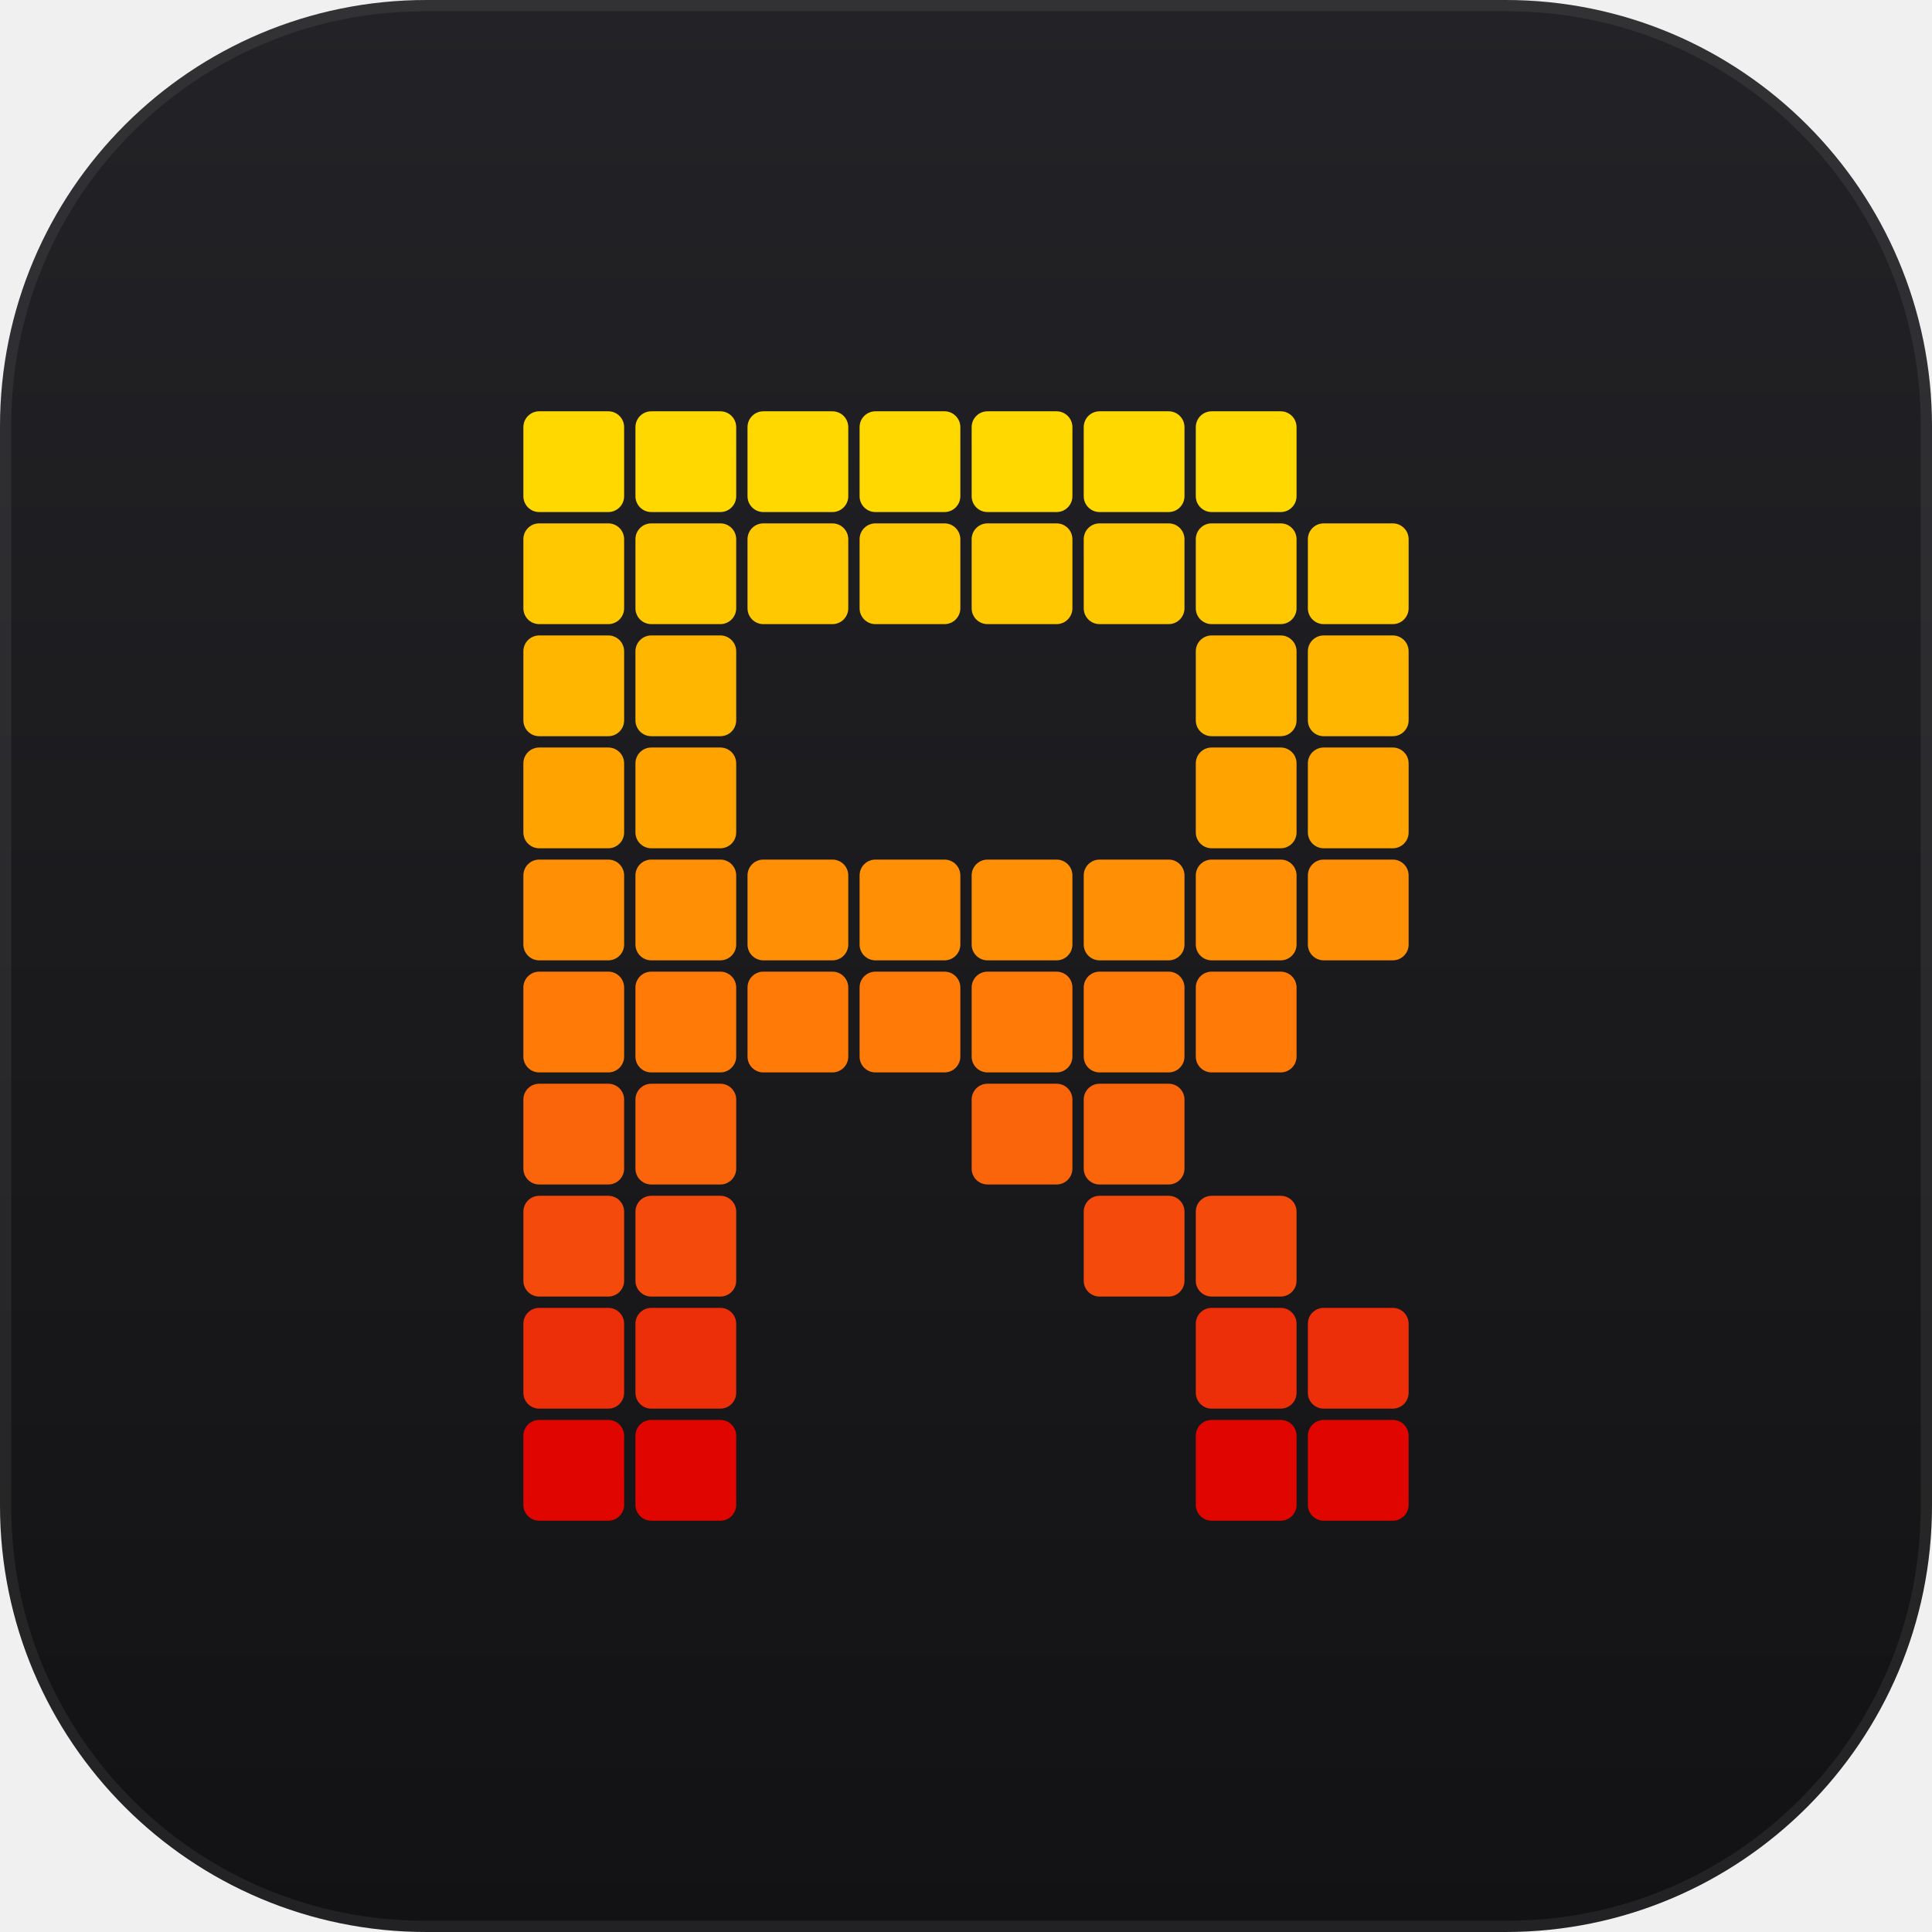
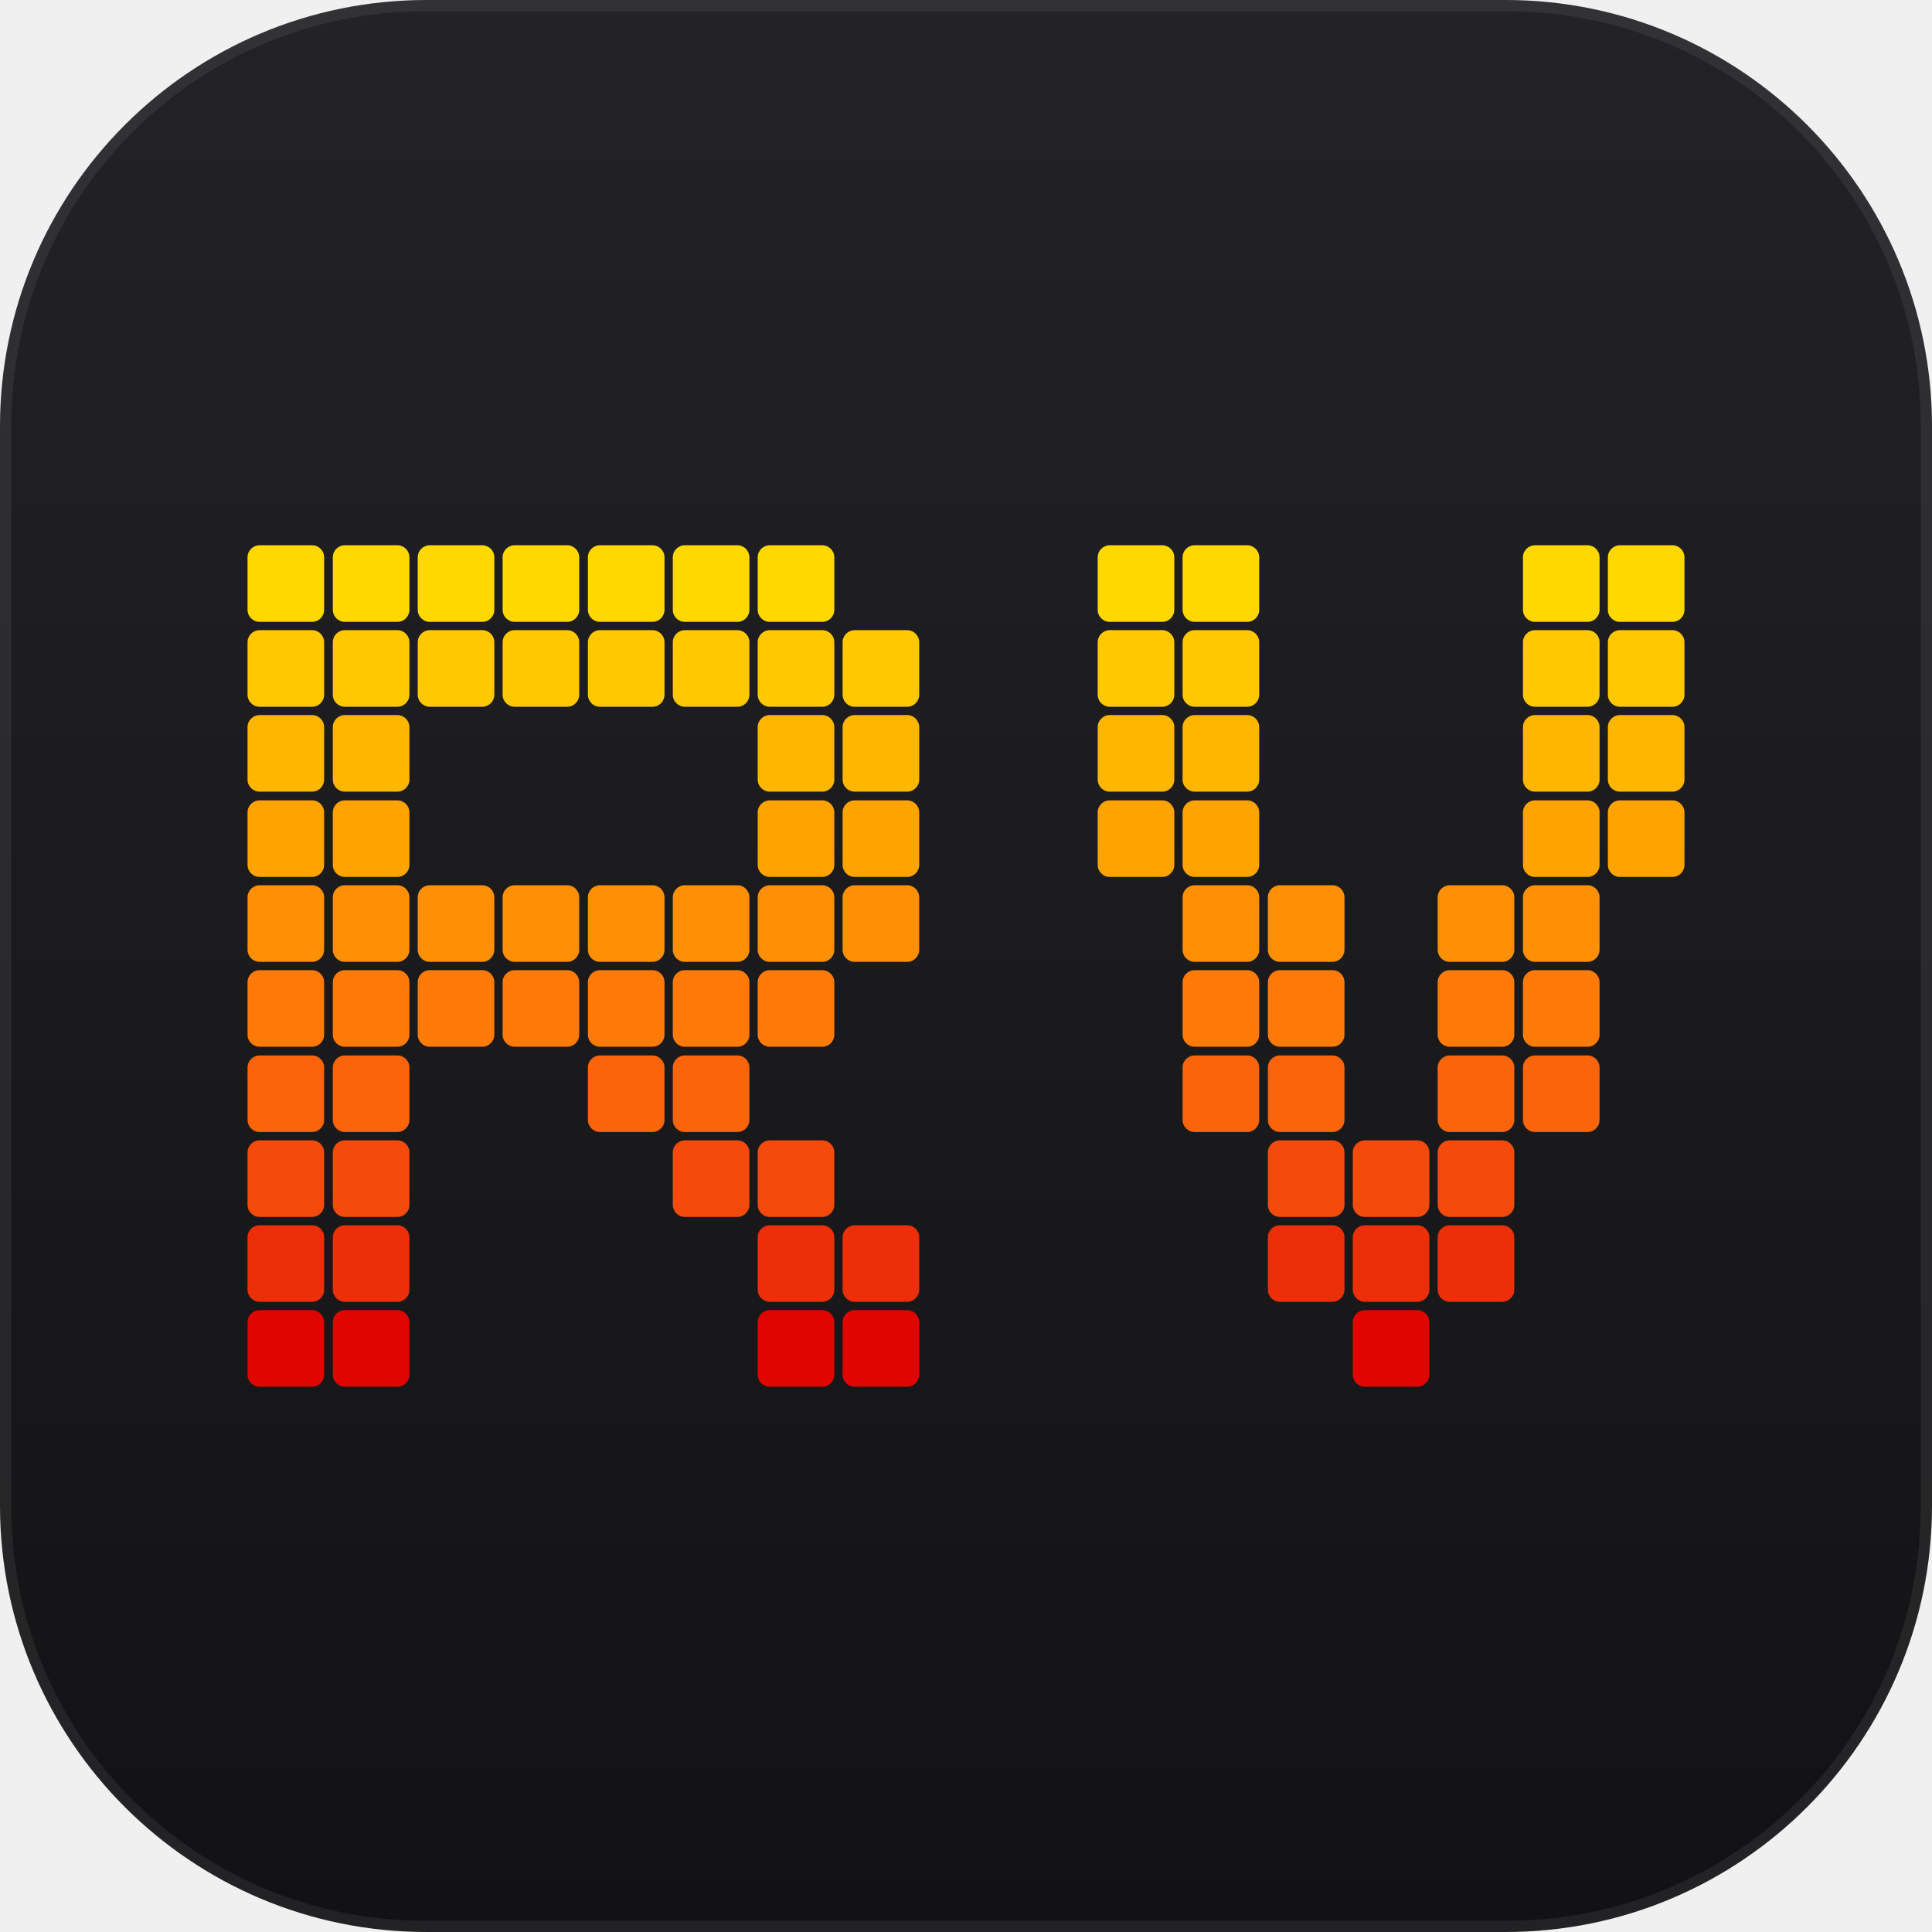
<svg xmlns="http://www.w3.org/2000/svg" viewBox="0 0 512 512" width="512" height="512">
  <defs>
    <linearGradient id="bg" x1="0" y1="0" x2="0" y2="1">
      <stop offset="0" stop-color="#232327" />
      <stop offset="1" stop-color="#121214" />
    </linearGradient>
  </defs>
  <rect width="512" height="512" rx="113" fill="url(#bg)" />
  <rect x="1.5" y="1.5" width="509" height="509" rx="111" fill="none" stroke="#ffffff" stroke-opacity="0.07" stroke-width="3" />
  <g>
-     <rect x="138.7" y="109.0" width="26.7" height="26.7" rx="4.2" fill="#FFD800" />
-     <rect x="168.4" y="109.0" width="26.7" height="26.7" rx="4.2" fill="#FFD800" />
-     <rect x="198.1" y="109.0" width="26.7" height="26.7" rx="4.2" fill="#FFD800" />
-     <rect x="227.8" y="109.0" width="26.7" height="26.7" rx="4.2" fill="#FFD800" />
-     <rect x="257.5" y="109.0" width="26.7" height="26.7" rx="4.2" fill="#FFD800" />
-     <rect x="287.2" y="109.0" width="26.7" height="26.7" rx="4.2" fill="#FFD800" />
-     <rect x="316.9" y="109.0" width="26.7" height="26.7" rx="4.2" fill="#FFD800" />
-     <rect x="138.7" y="138.7" width="26.7" height="26.7" rx="4.2" fill="#FFC800" />
-     <rect x="168.4" y="138.7" width="26.7" height="26.7" rx="4.2" fill="#FFC800" />
-     <rect x="198.1" y="138.7" width="26.7" height="26.7" rx="4.2" fill="#FFC800" />
-     <rect x="227.8" y="138.7" width="26.7" height="26.7" rx="4.2" fill="#FFC800" />
-     <rect x="257.5" y="138.7" width="26.7" height="26.7" rx="4.2" fill="#FFC800" />
-     <rect x="287.2" y="138.7" width="26.7" height="26.7" rx="4.2" fill="#FFC800" />
-     <rect x="316.9" y="138.7" width="26.7" height="26.7" rx="4.2" fill="#FFC800" />
-     <rect x="346.6" y="138.7" width="26.7" height="26.7" rx="4.2" fill="#FFC800" />
-     <rect x="138.7" y="168.4" width="26.7" height="26.7" rx="4.2" fill="#FFB600" />
-     <rect x="168.4" y="168.4" width="26.7" height="26.7" rx="4.2" fill="#FFB600" />
-     <rect x="316.9" y="168.4" width="26.7" height="26.7" rx="4.2" fill="#FFB600" />
-     <rect x="346.6" y="168.4" width="26.7" height="26.7" rx="4.2" fill="#FFB600" />
-     <rect x="138.7" y="198.1" width="26.7" height="26.7" rx="4.2" fill="#FFA301" />
-     <rect x="168.4" y="198.1" width="26.7" height="26.7" rx="4.2" fill="#FFA301" />
-     <rect x="316.9" y="198.1" width="26.7" height="26.7" rx="4.2" fill="#FFA301" />
-     <rect x="346.6" y="198.1" width="26.7" height="26.7" rx="4.2" fill="#FFA301" />
-     <rect x="138.7" y="227.8" width="26.7" height="26.7" rx="4.2" fill="#FF8F04" />
-     <rect x="168.4" y="227.8" width="26.7" height="26.7" rx="4.2" fill="#FF8F04" />
-     <rect x="198.1" y="227.8" width="26.7" height="26.7" rx="4.2" fill="#FF8F04" />
-     <rect x="227.8" y="227.8" width="26.7" height="26.7" rx="4.2" fill="#FF8F04" />
-     <rect x="257.5" y="227.8" width="26.7" height="26.7" rx="4.2" fill="#FF8F04" />
-     <rect x="287.2" y="227.8" width="26.7" height="26.7" rx="4.2" fill="#FF8F04" />
-     <rect x="316.9" y="227.8" width="26.7" height="26.7" rx="4.2" fill="#FF8F04" />
-     <rect x="346.6" y="227.8" width="26.7" height="26.7" rx="4.2" fill="#FF8F04" />
-     <rect x="138.7" y="257.5" width="26.7" height="26.7" rx="4.2" fill="#FF7A06" />
-     <rect x="168.4" y="257.5" width="26.7" height="26.7" rx="4.2" fill="#FF7A06" />
-     <rect x="198.1" y="257.5" width="26.7" height="26.7" rx="4.2" fill="#FF7A06" />
-     <rect x="227.8" y="257.5" width="26.7" height="26.7" rx="4.2" fill="#FF7A06" />
-     <rect x="257.5" y="257.5" width="26.7" height="26.7" rx="4.2" fill="#FF7A06" />
-     <rect x="287.2" y="257.5" width="26.7" height="26.7" rx="4.2" fill="#FF7A06" />
-     <rect x="316.9" y="257.5" width="26.7" height="26.7" rx="4.2" fill="#FF7A06" />
-     <rect x="138.7" y="287.2" width="26.7" height="26.7" rx="4.2" fill="#FA640A" />
-     <rect x="168.4" y="287.2" width="26.7" height="26.7" rx="4.2" fill="#FA640A" />
-     <rect x="257.5" y="287.2" width="26.7" height="26.7" rx="4.2" fill="#FA640A" />
-     <rect x="287.2" y="287.2" width="26.7" height="26.7" rx="4.2" fill="#FA640A" />
-     <rect x="138.7" y="316.9" width="26.7" height="26.7" rx="4.2" fill="#F44B0C" />
-     <rect x="168.4" y="316.9" width="26.7" height="26.7" rx="4.2" fill="#F44B0C" />
-     <rect x="287.2" y="316.9" width="26.7" height="26.7" rx="4.2" fill="#F44B0C" />
-     <rect x="316.9" y="316.9" width="26.7" height="26.7" rx="4.2" fill="#F44B0C" />
-     <rect x="138.7" y="346.6" width="26.7" height="26.7" rx="4.2" fill="#EC2E09" />
-     <rect x="168.4" y="346.6" width="26.7" height="26.7" rx="4.2" fill="#EC2E09" />
-     <rect x="316.9" y="346.6" width="26.7" height="26.7" rx="4.2" fill="#EC2E09" />
-     <rect x="346.6" y="346.6" width="26.7" height="26.7" rx="4.2" fill="#EC2E09" />
-     <rect x="138.7" y="376.3" width="26.7" height="26.7" rx="4.2" fill="#E10500" />
-     <rect x="168.4" y="376.3" width="26.7" height="26.7" rx="4.2" fill="#E10500" />
-     <rect x="316.9" y="376.3" width="26.7" height="26.7" rx="4.2" fill="#E10500" />
-     <rect x="346.6" y="376.3" width="26.7" height="26.7" rx="4.2" fill="#E10500" />
+     <rect x="65.6" y="144.5" width="20.3" height="20.3" rx="3.2" fill="#FFD800" />
+     <rect x="88.2" y="144.5" width="20.3" height="20.3" rx="3.2" fill="#FFD800" />
+     <rect x="110.7" y="144.5" width="20.3" height="20.3" rx="3.2" fill="#FFD800" />
+     <rect x="133.2" y="144.5" width="20.3" height="20.3" rx="3.2" fill="#FFD800" />
+     <rect x="155.8" y="144.5" width="20.3" height="20.3" rx="3.2" fill="#FFD800" />
+     <rect x="178.3" y="144.5" width="20.3" height="20.3" rx="3.2" fill="#FFD800" />
+     <rect x="200.8" y="144.5" width="20.3" height="20.3" rx="3.2" fill="#FFD800" />
+     <rect x="290.9" y="144.5" width="20.3" height="20.3" rx="3.2" fill="#FFD800" />
+     <rect x="313.4" y="144.5" width="20.3" height="20.3" rx="3.2" fill="#FFD800" />
+     <rect x="403.6" y="144.5" width="20.3" height="20.3" rx="3.2" fill="#FFD800" />
+     <rect x="426.1" y="144.5" width="20.3" height="20.3" rx="3.2" fill="#FFD800" />
+     <rect x="65.6" y="167.0" width="20.3" height="20.3" rx="3.2" fill="#FFC800" />
+     <rect x="88.2" y="167.0" width="20.3" height="20.3" rx="3.2" fill="#FFC800" />
+     <rect x="110.7" y="167.0" width="20.3" height="20.3" rx="3.2" fill="#FFC800" />
+     <rect x="133.2" y="167.0" width="20.3" height="20.3" rx="3.2" fill="#FFC800" />
+     <rect x="155.8" y="167.0" width="20.3" height="20.3" rx="3.2" fill="#FFC800" />
+     <rect x="178.3" y="167.0" width="20.3" height="20.3" rx="3.2" fill="#FFC800" />
+     <rect x="200.8" y="167.0" width="20.3" height="20.3" rx="3.2" fill="#FFC800" />
+     <rect x="223.3" y="167.0" width="20.3" height="20.3" rx="3.2" fill="#FFC800" />
+     <rect x="290.9" y="167.0" width="20.3" height="20.3" rx="3.2" fill="#FFC800" />
+     <rect x="313.4" y="167.0" width="20.3" height="20.3" rx="3.2" fill="#FFC800" />
+     <rect x="403.6" y="167.0" width="20.3" height="20.3" rx="3.2" fill="#FFC800" />
+     <rect x="426.1" y="167.0" width="20.3" height="20.3" rx="3.2" fill="#FFC800" />
+     <rect x="65.6" y="189.5" width="20.3" height="20.3" rx="3.2" fill="#FFB600" />
+     <rect x="88.2" y="189.5" width="20.3" height="20.3" rx="3.2" fill="#FFB600" />
+     <rect x="200.8" y="189.5" width="20.3" height="20.3" rx="3.2" fill="#FFB600" />
+     <rect x="223.3" y="189.5" width="20.3" height="20.3" rx="3.2" fill="#FFB600" />
+     <rect x="290.9" y="189.5" width="20.3" height="20.3" rx="3.2" fill="#FFB600" />
+     <rect x="313.4" y="189.5" width="20.3" height="20.3" rx="3.2" fill="#FFB600" />
+     <rect x="403.6" y="189.5" width="20.3" height="20.3" rx="3.2" fill="#FFB600" />
+     <rect x="426.1" y="189.5" width="20.3" height="20.3" rx="3.2" fill="#FFB600" />
+     <rect x="65.6" y="212.1" width="20.3" height="20.3" rx="3.2" fill="#FFA301" />
+     <rect x="88.2" y="212.1" width="20.3" height="20.3" rx="3.2" fill="#FFA301" />
+     <rect x="200.8" y="212.1" width="20.3" height="20.3" rx="3.2" fill="#FFA301" />
+     <rect x="223.3" y="212.1" width="20.3" height="20.3" rx="3.2" fill="#FFA301" />
+     <rect x="290.9" y="212.1" width="20.3" height="20.3" rx="3.2" fill="#FFA301" />
+     <rect x="313.4" y="212.1" width="20.3" height="20.3" rx="3.2" fill="#FFA301" />
+     <rect x="403.6" y="212.1" width="20.3" height="20.3" rx="3.2" fill="#FFA301" />
+     <rect x="426.1" y="212.1" width="20.3" height="20.3" rx="3.2" fill="#FFA301" />
+     <rect x="65.6" y="234.6" width="20.3" height="20.3" rx="3.2" fill="#FF8F04" />
+     <rect x="88.2" y="234.6" width="20.3" height="20.3" rx="3.2" fill="#FF8F04" />
+     <rect x="110.7" y="234.6" width="20.3" height="20.3" rx="3.2" fill="#FF8F04" />
+     <rect x="133.2" y="234.6" width="20.3" height="20.3" rx="3.2" fill="#FF8F04" />
+     <rect x="155.8" y="234.6" width="20.3" height="20.3" rx="3.2" fill="#FF8F04" />
+     <rect x="178.3" y="234.6" width="20.3" height="20.3" rx="3.2" fill="#FF8F04" />
+     <rect x="200.8" y="234.6" width="20.3" height="20.3" rx="3.2" fill="#FF8F04" />
+     <rect x="223.3" y="234.6" width="20.3" height="20.3" rx="3.2" fill="#FF8F04" />
+     <rect x="313.4" y="234.6" width="20.3" height="20.3" rx="3.2" fill="#FF8F04" />
+     <rect x="336.0" y="234.6" width="20.3" height="20.3" rx="3.2" fill="#FF8F04" />
+     <rect x="381.0" y="234.6" width="20.3" height="20.3" rx="3.2" fill="#FF8F04" />
+     <rect x="403.6" y="234.6" width="20.3" height="20.3" rx="3.2" fill="#FF8F04" />
+     <rect x="65.6" y="257.1" width="20.3" height="20.3" rx="3.2" fill="#FF7A06" />
+     <rect x="88.2" y="257.1" width="20.3" height="20.3" rx="3.2" fill="#FF7A06" />
+     <rect x="110.7" y="257.1" width="20.3" height="20.3" rx="3.2" fill="#FF7A06" />
+     <rect x="133.2" y="257.1" width="20.3" height="20.3" rx="3.2" fill="#FF7A06" />
+     <rect x="155.8" y="257.1" width="20.3" height="20.3" rx="3.2" fill="#FF7A06" />
+     <rect x="178.3" y="257.1" width="20.3" height="20.3" rx="3.2" fill="#FF7A06" />
+     <rect x="200.8" y="257.1" width="20.3" height="20.3" rx="3.2" fill="#FF7A06" />
+     <rect x="313.4" y="257.1" width="20.3" height="20.3" rx="3.2" fill="#FF7A06" />
+     <rect x="336.0" y="257.1" width="20.3" height="20.3" rx="3.2" fill="#FF7A06" />
+     <rect x="381.0" y="257.1" width="20.3" height="20.3" rx="3.2" fill="#FF7A06" />
+     <rect x="403.6" y="257.1" width="20.3" height="20.3" rx="3.2" fill="#FF7A06" />
+     <rect x="65.6" y="279.7" width="20.3" height="20.3" rx="3.2" fill="#FA640A" />
+     <rect x="88.2" y="279.7" width="20.3" height="20.3" rx="3.2" fill="#FA640A" />
+     <rect x="155.8" y="279.7" width="20.3" height="20.3" rx="3.2" fill="#FA640A" />
+     <rect x="178.3" y="279.7" width="20.3" height="20.3" rx="3.2" fill="#FA640A" />
+     <rect x="313.4" y="279.7" width="20.3" height="20.3" rx="3.2" fill="#FA640A" />
+     <rect x="336.0" y="279.7" width="20.3" height="20.3" rx="3.2" fill="#FA640A" />
+     <rect x="381.0" y="279.7" width="20.3" height="20.3" rx="3.2" fill="#FA640A" />
+     <rect x="403.6" y="279.7" width="20.3" height="20.3" rx="3.2" fill="#FA640A" />
+     <rect x="65.6" y="302.2" width="20.3" height="20.3" rx="3.2" fill="#F44B0C" />
+     <rect x="88.2" y="302.2" width="20.3" height="20.3" rx="3.2" fill="#F44B0C" />
+     <rect x="178.3" y="302.2" width="20.3" height="20.3" rx="3.2" fill="#F44B0C" />
+     <rect x="200.8" y="302.2" width="20.3" height="20.3" rx="3.2" fill="#F44B0C" />
+     <rect x="336.0" y="302.2" width="20.3" height="20.3" rx="3.2" fill="#F44B0C" />
+     <rect x="358.5" y="302.2" width="20.3" height="20.3" rx="3.2" fill="#F44B0C" />
+     <rect x="381.0" y="302.2" width="20.3" height="20.3" rx="3.2" fill="#F44B0C" />
+     <rect x="65.6" y="324.7" width="20.3" height="20.3" rx="3.2" fill="#EC2E09" />
+     <rect x="88.2" y="324.7" width="20.3" height="20.3" rx="3.2" fill="#EC2E09" />
+     <rect x="200.8" y="324.7" width="20.3" height="20.3" rx="3.2" fill="#EC2E09" />
+     <rect x="223.3" y="324.7" width="20.3" height="20.3" rx="3.2" fill="#EC2E09" />
+     <rect x="336.0" y="324.7" width="20.3" height="20.3" rx="3.2" fill="#EC2E09" />
+     <rect x="358.5" y="324.7" width="20.3" height="20.3" rx="3.2" fill="#EC2E09" />
+     <rect x="381.0" y="324.7" width="20.3" height="20.3" rx="3.2" fill="#EC2E09" />
+     <rect x="65.6" y="347.2" width="20.3" height="20.3" rx="3.2" fill="#E10500" />
+     <rect x="88.2" y="347.2" width="20.3" height="20.3" rx="3.2" fill="#E10500" />
+     <rect x="200.8" y="347.2" width="20.3" height="20.3" rx="3.2" fill="#E10500" />
+     <rect x="223.3" y="347.2" width="20.3" height="20.3" rx="3.2" fill="#E10500" />
+     <rect x="358.5" y="347.2" width="20.3" height="20.3" rx="3.2" fill="#E10500" />
  </g>
</svg>
